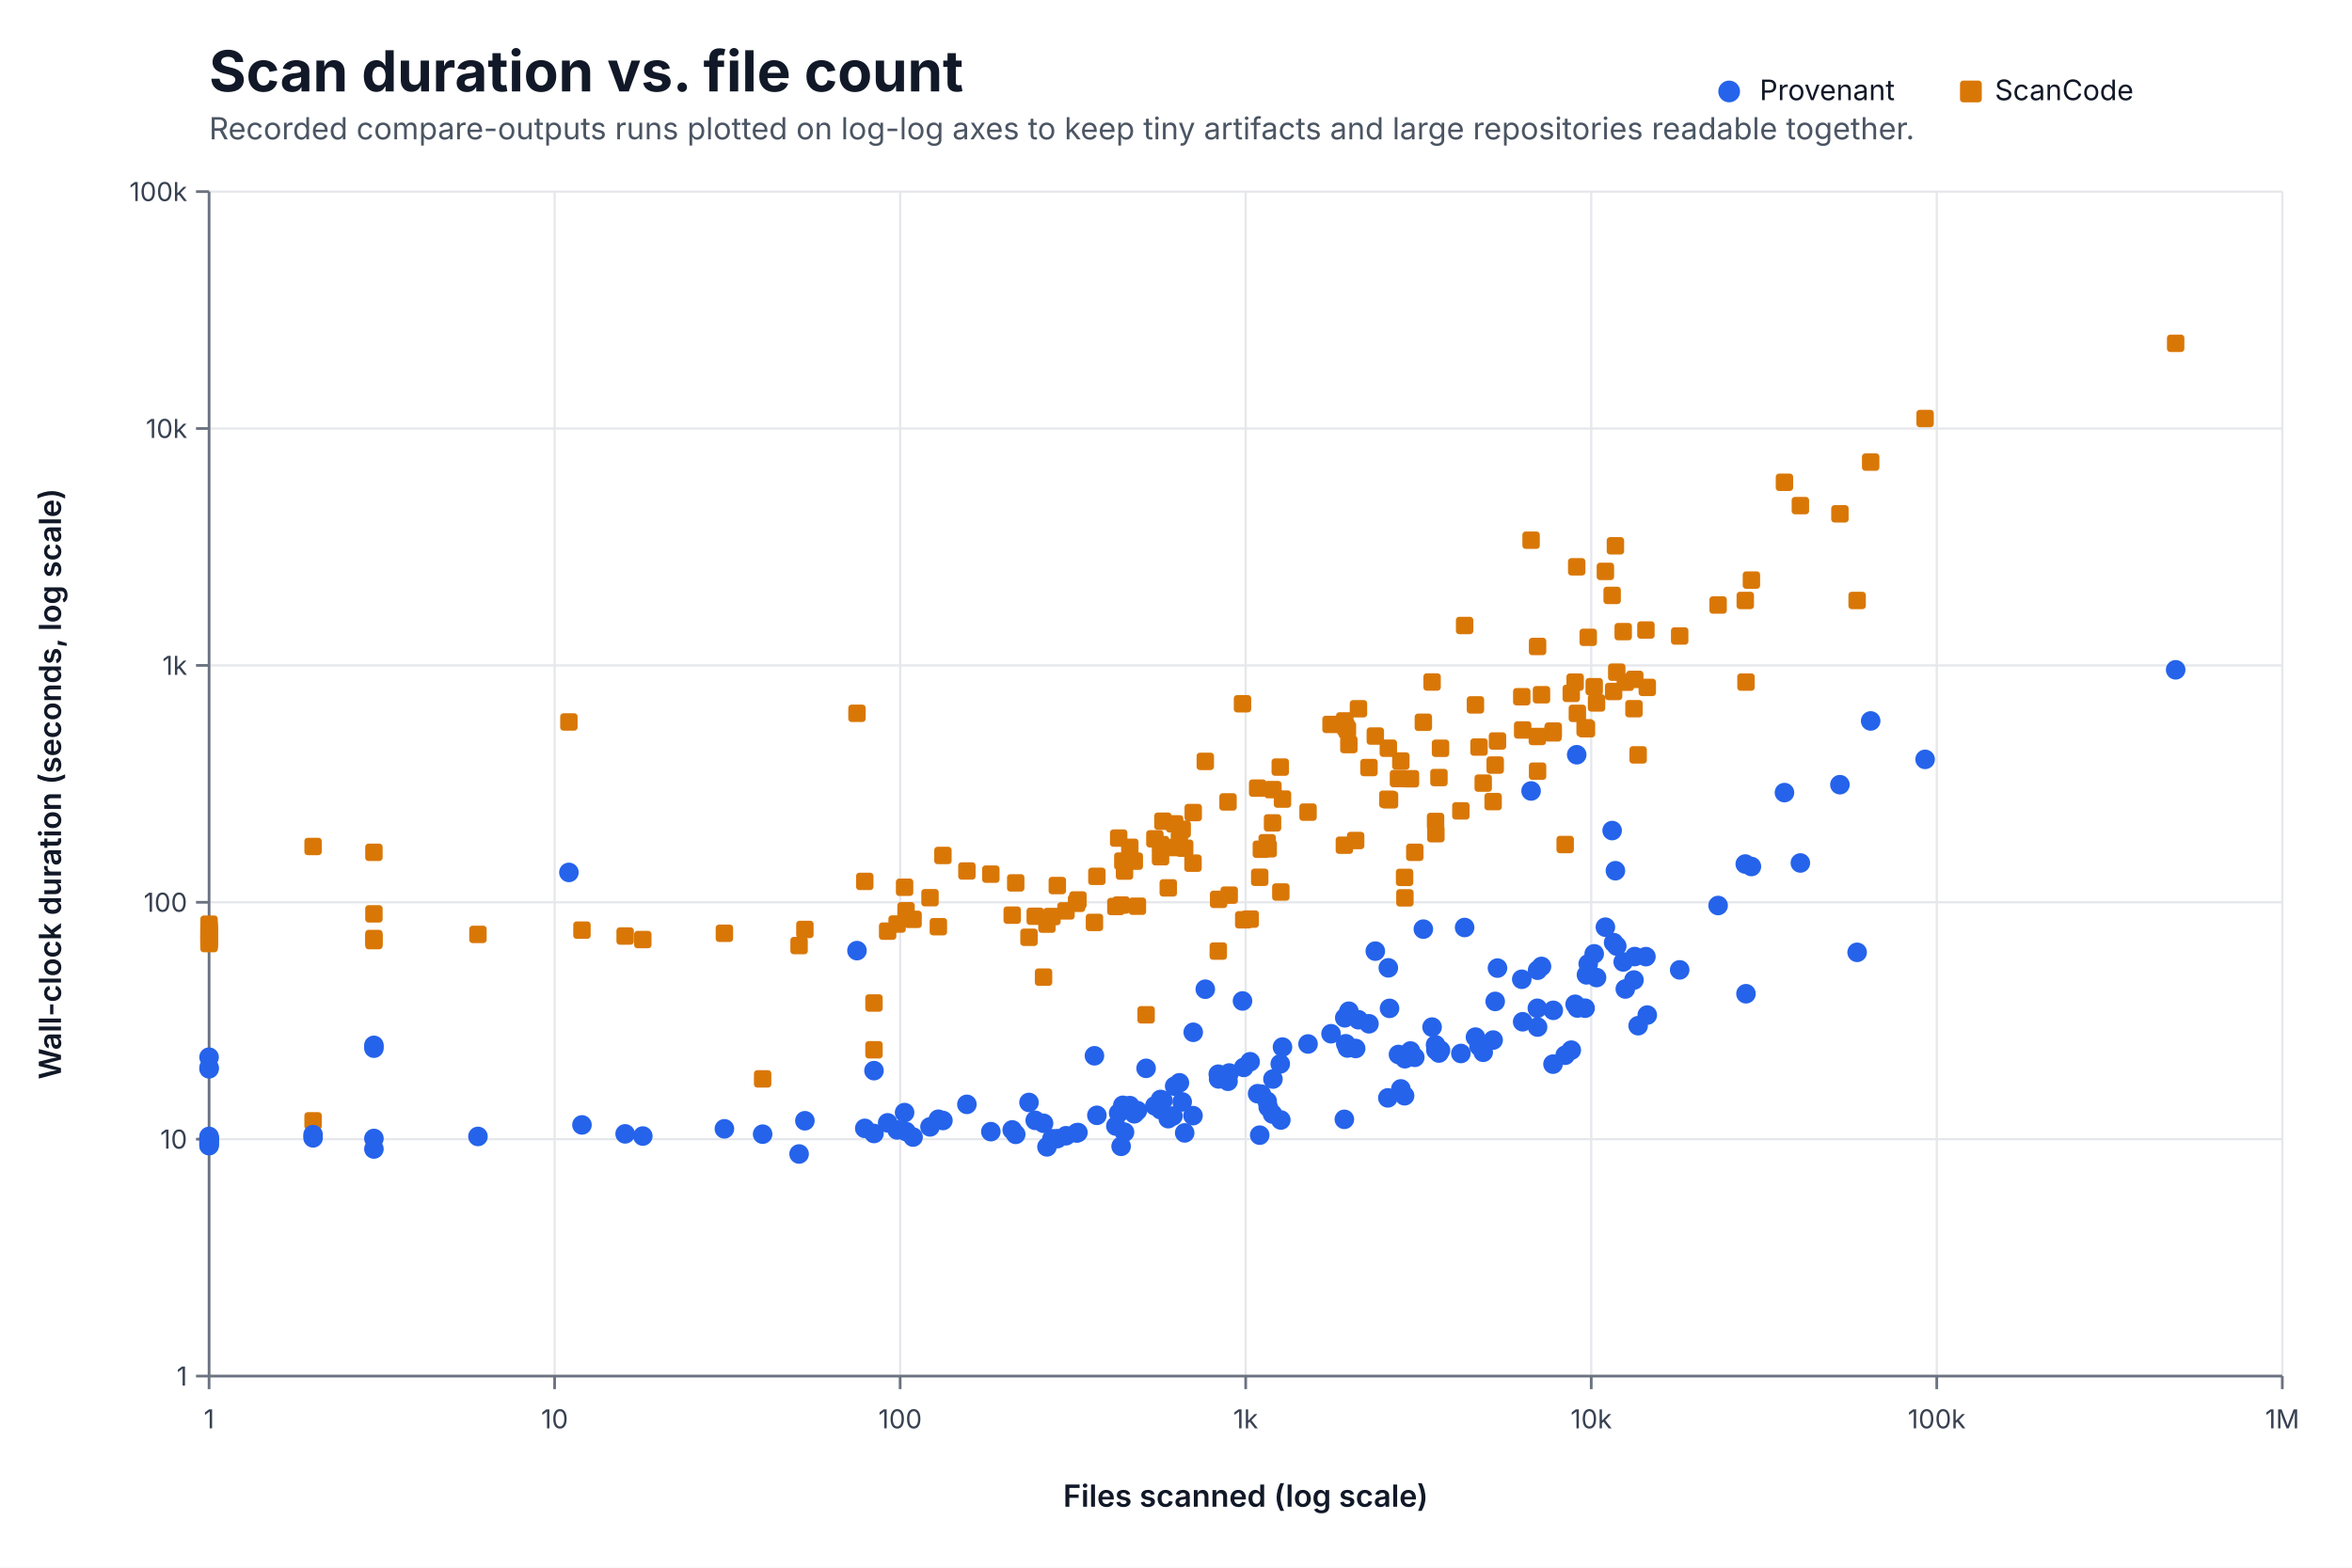
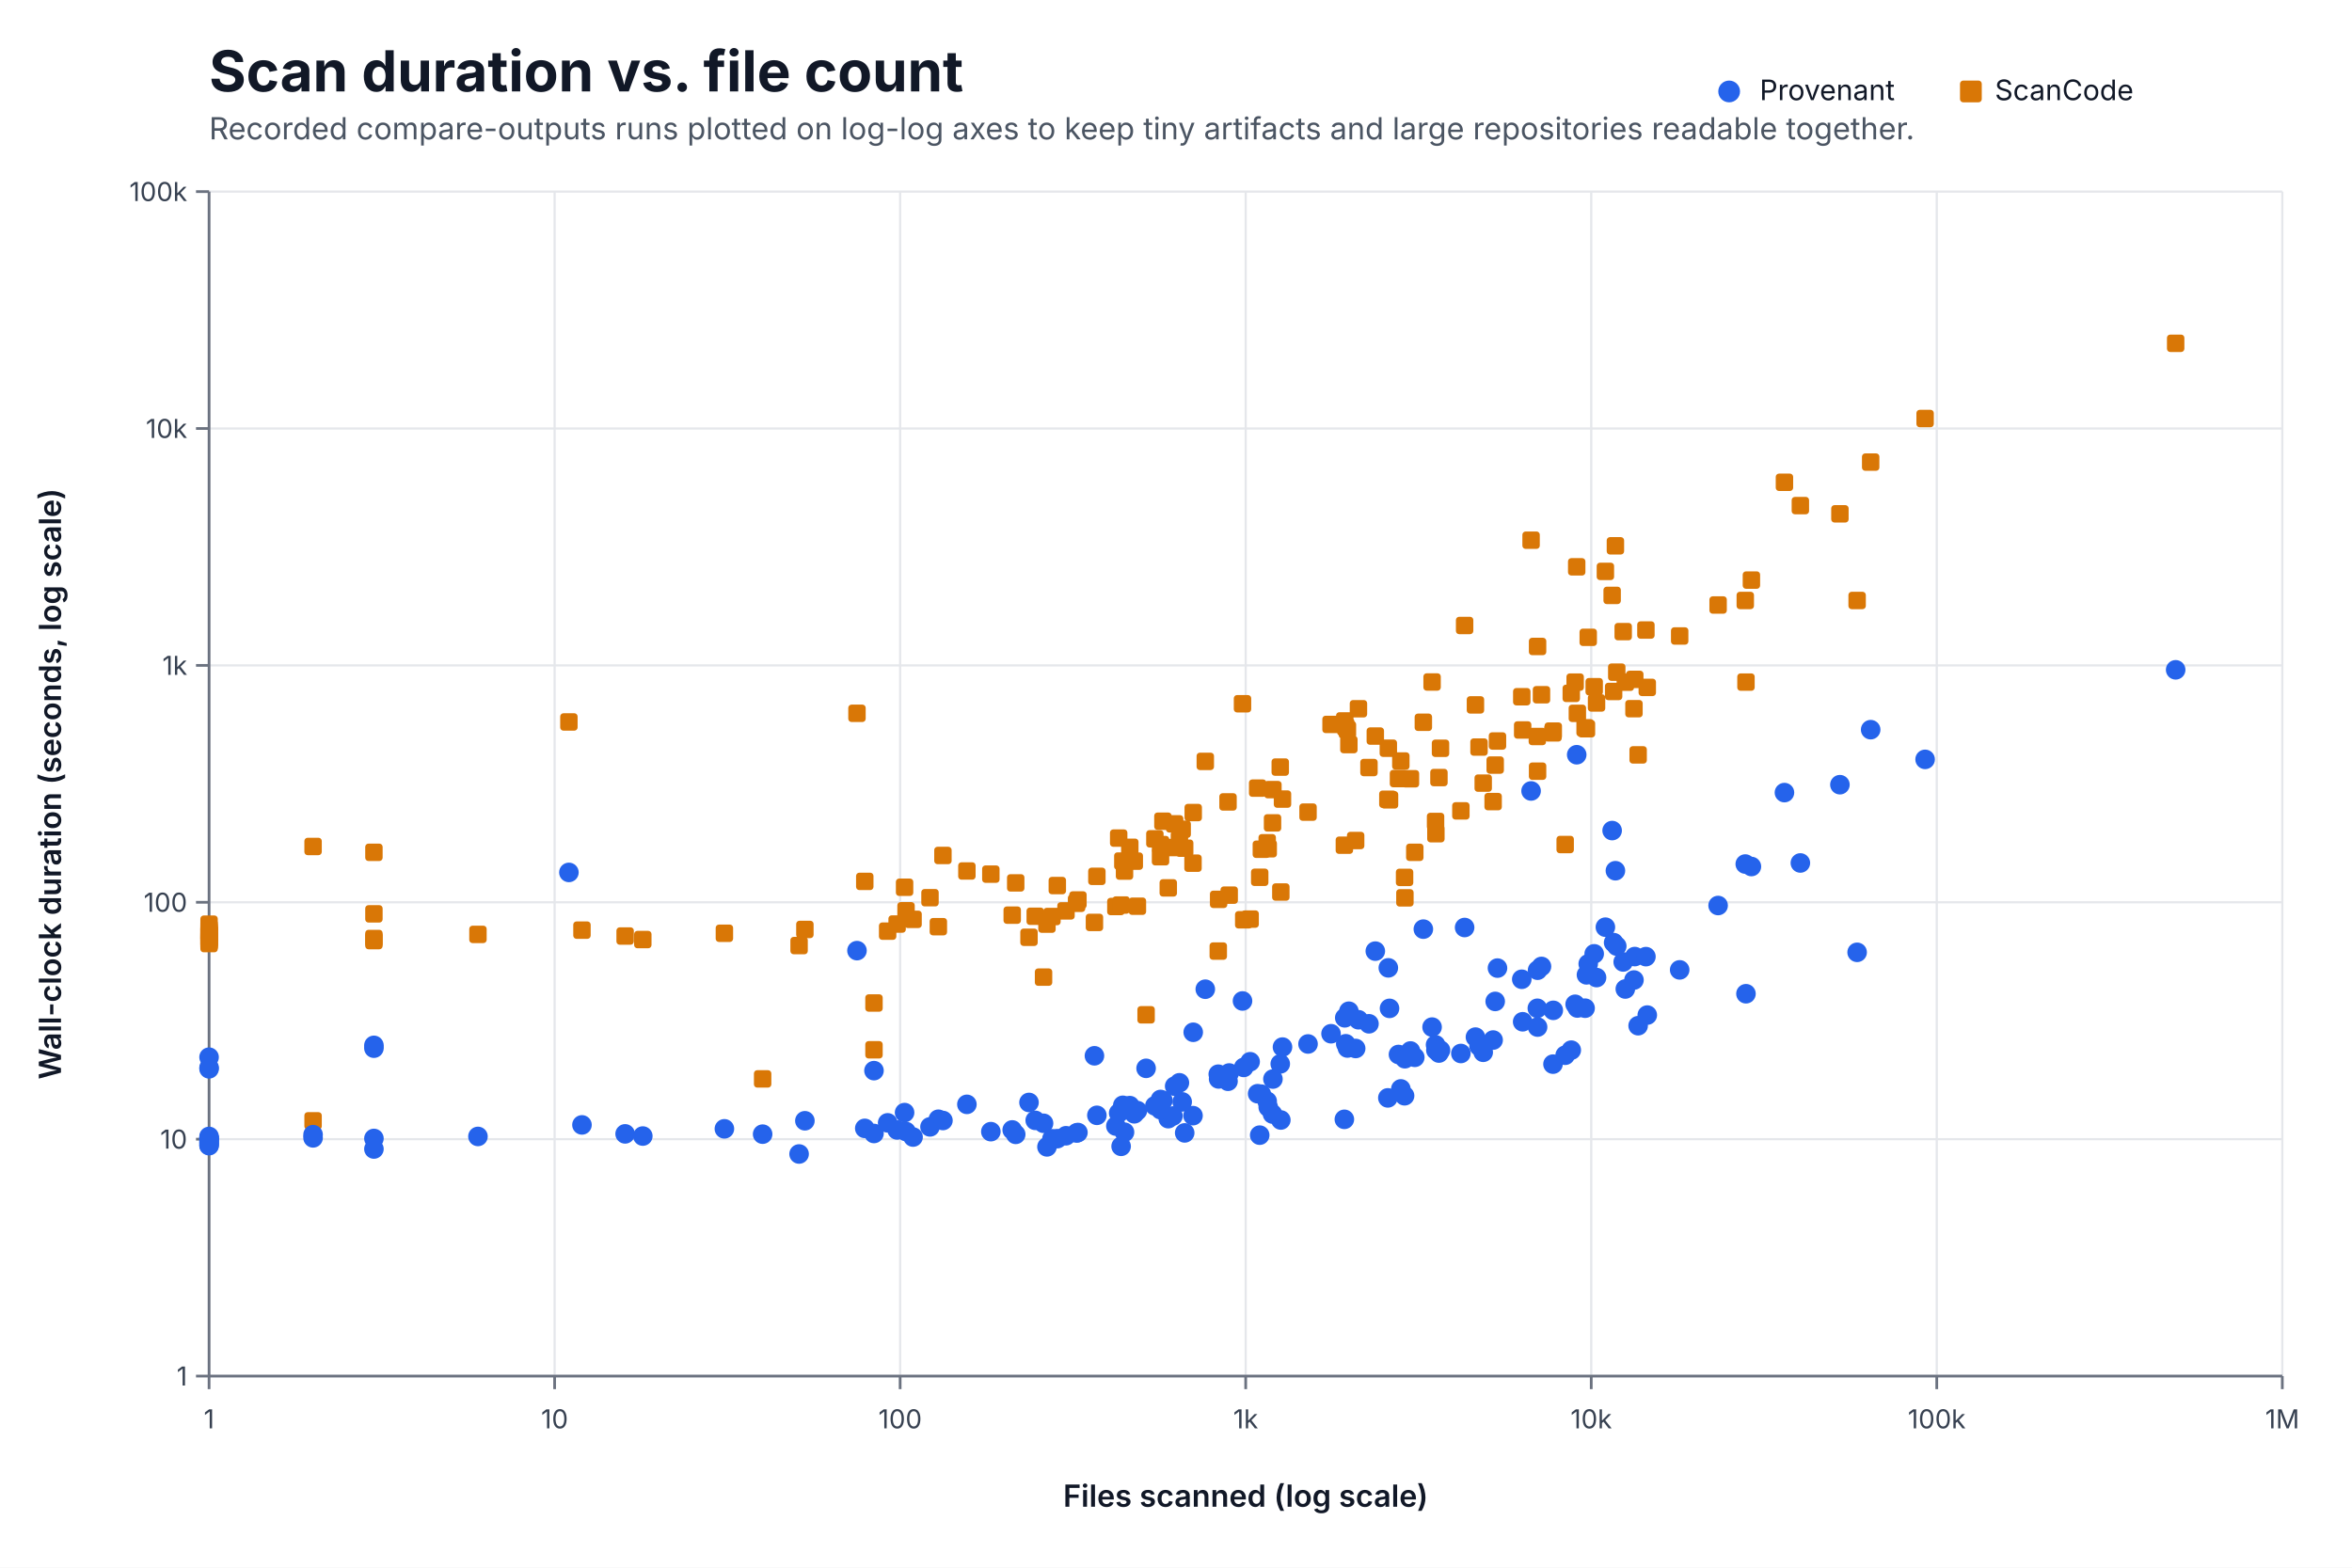
<svg xmlns="http://www.w3.org/2000/svg" width="1080" height="720" viewBox="0 0 1080 720" role="img" aria-labelledby="title desc">
  <style>
    text { font-family: -apple-system, BlinkMacSystemFont, "Segoe UI", sans-serif; fill: #111827; }
    .title { font-size: 26px; font-weight: 700; }
    .subtitle { font-size: 14px; fill: #4b5563; }
    .axis-label { font-size: 14px; font-weight: 600; }
    .tick { font-size: 12px; fill: #374151; }
    .grid { stroke: #e5e7eb; stroke-width: 1; }
    .axis { stroke: #6b7280; stroke-width: 1.25; }
    .legend-label { font-size: 13px; }
  </style>
  <rect x="0" y="0" width="1080" height="720" fill="white" />
  <text class="title" x="96" y="42">Scan duration vs. file count</text>
  <text class="subtitle" x="96" y="64">Recorded compare-outputs runs plotted on log-log axes to keep tiny artifacts and large repositories readable together.</text>
  <line class="grid" x1="96.00" y1="632.00" x2="1048.00" y2="632.00" />
  <line class="grid" x1="96.00" y1="523.20" x2="1048.00" y2="523.20" />
  <line class="grid" x1="96.00" y1="414.40" x2="1048.00" y2="414.40" />
  <line class="grid" x1="96.00" y1="305.60" x2="1048.00" y2="305.60" />
  <line class="grid" x1="96.00" y1="196.80" x2="1048.00" y2="196.80" />
  <line class="grid" x1="96.00" y1="88.00" x2="1048.00" y2="88.00" />
  <line class="grid" x1="96.00" y1="88.00" x2="96.00" y2="632.00" />
  <line class="grid" x1="254.67" y1="88.00" x2="254.67" y2="632.00" />
  <line class="grid" x1="413.33" y1="88.00" x2="413.33" y2="632.00" />
  <line class="grid" x1="572.00" y1="88.00" x2="572.00" y2="632.00" />
  <line class="grid" x1="730.67" y1="88.00" x2="730.67" y2="632.00" />
  <line class="grid" x1="889.33" y1="88.00" x2="889.33" y2="632.00" />
  <line class="grid" x1="1048.00" y1="88.00" x2="1048.00" y2="632.00" />
  <line class="axis" x1="96.00" y1="632.00" x2="1048.00" y2="632.00" />
  <line class="axis" x1="96.00" y1="88.00" x2="96.00" y2="632.00" />
  <line class="axis" x1="96.00" y1="632.00" x2="96.00" y2="638.00" />
  <text class="tick" x="96.00" y="656.00" text-anchor="middle">1</text>
  <line class="axis" x1="254.67" y1="632.00" x2="254.67" y2="638.00" />
  <text class="tick" x="254.67" y="656.00" text-anchor="middle">10</text>
  <line class="axis" x1="413.33" y1="632.00" x2="413.33" y2="638.00" />
  <text class="tick" x="413.33" y="656.00" text-anchor="middle">100</text>
  <line class="axis" x1="572.00" y1="632.00" x2="572.00" y2="638.00" />
  <text class="tick" x="572.00" y="656.00" text-anchor="middle">1k</text>
  <line class="axis" x1="730.67" y1="632.00" x2="730.67" y2="638.00" />
  <text class="tick" x="730.67" y="656.00" text-anchor="middle">10k</text>
  <line class="axis" x1="889.33" y1="632.00" x2="889.33" y2="638.00" />
  <text class="tick" x="889.33" y="656.00" text-anchor="middle">100k</text>
  <line class="axis" x1="1048.00" y1="632.00" x2="1048.00" y2="638.00" />
  <text class="tick" x="1048.00" y="656.00" text-anchor="middle">1M</text>
  <line class="axis" x1="90.00" y1="632.00" x2="96.00" y2="632.00" />
  <text class="tick" x="86.00" y="632.00" text-anchor="end" dominant-baseline="middle">1</text>
  <line class="axis" x1="90.00" y1="523.20" x2="96.00" y2="523.20" />
  <text class="tick" x="86.00" y="523.20" text-anchor="end" dominant-baseline="middle">10</text>
  <line class="axis" x1="90.00" y1="414.40" x2="96.00" y2="414.40" />
  <text class="tick" x="86.00" y="414.40" text-anchor="end" dominant-baseline="middle">100</text>
  <line class="axis" x1="90.00" y1="305.60" x2="96.00" y2="305.60" />
  <text class="tick" x="86.00" y="305.60" text-anchor="end" dominant-baseline="middle">1k</text>
  <line class="axis" x1="90.00" y1="196.80" x2="96.00" y2="196.80" />
  <text class="tick" x="86.00" y="196.80" text-anchor="end" dominant-baseline="middle">10k</text>
  <line class="axis" x1="90.00" y1="88.00" x2="96.00" y2="88.00" />
  <text class="tick" x="86.00" y="88.00" text-anchor="end" dominant-baseline="middle">100k</text>
  <text class="axis-label" x="572.00" y="692.00" text-anchor="middle">Files scanned (log scale)</text>
  <text class="axis-label" x="28" y="360.00" transform="rotate(-90 28 360.00)" text-anchor="middle">Wall-clock duration (seconds, log scale)</text>
  <g aria-label="Legend">
    <circle cx="794" cy="42" r="5" fill="#2563eb" />
    <text class="legend-label" x="808" y="46">Provenant</text>
    <rect x="900" y="37" width="10" height="10" fill="#d97706" rx="1.5" />
    <text class="legend-label" x="916" y="46">ScanCode</text>
  </g>
  <g aria-label="ScanCode points">
    <rect x="92.00" y="420.46" width="8" height="8" fill="#d97706" rx="1.5" />
    <rect x="92.00" y="423.47" width="8" height="8" fill="#d97706" rx="1.5" />
    <rect x="92.00" y="425.26" width="8" height="8" fill="#d97706" rx="1.5" />
    <rect x="92.00" y="424.52" width="8" height="8" fill="#d97706" rx="1.5" />
    <rect x="92.00" y="427.27" width="8" height="8" fill="#d97706" rx="1.5" />
    <rect x="92.00" y="422.38" width="8" height="8" fill="#d97706" rx="1.5" />
    <rect x="92.00" y="429.37" width="8" height="8" fill="#d97706" rx="1.5" />
    <rect x="92.00" y="428.44" width="8" height="8" fill="#d97706" rx="1.5" />
    <rect x="92.00" y="427.25" width="8" height="8" fill="#d97706" rx="1.5" />
    <rect x="92.00" y="424.52" width="8" height="8" fill="#d97706" rx="1.5" />
    <rect x="92.00" y="427.69" width="8" height="8" fill="#d97706" rx="1.5" />
    <rect x="92.00" y="424.87" width="8" height="8" fill="#d97706" rx="1.5" />
    <rect x="92.00" y="428.71" width="8" height="8" fill="#d97706" rx="1.5" />
    <rect x="139.76" y="510.78" width="8" height="8" fill="#d97706" rx="1.5" />
    <rect x="139.76" y="384.76" width="8" height="8" fill="#d97706" rx="1.5" />
    <rect x="167.70" y="427.04" width="8" height="8" fill="#d97706" rx="1.5" />
    <rect x="167.70" y="387.45" width="8" height="8" fill="#d97706" rx="1.5" />
    <rect x="167.70" y="427.99" width="8" height="8" fill="#d97706" rx="1.5" />
    <rect x="167.70" y="415.71" width="8" height="8" fill="#d97706" rx="1.5" />
    <rect x="215.47" y="425.14" width="8" height="8" fill="#d97706" rx="1.5" />
    <rect x="257.23" y="327.58" width="8" height="8" fill="#d97706" rx="1.5" />
    <rect x="263.23" y="423.19" width="8" height="8" fill="#d97706" rx="1.5" />
    <rect x="283.05" y="425.90" width="8" height="8" fill="#d97706" rx="1.5" />
    <rect x="291.17" y="427.52" width="8" height="8" fill="#d97706" rx="1.5" />
    <rect x="328.63" y="424.63" width="8" height="8" fill="#d97706" rx="1.5" />
    <rect x="346.19" y="491.51" width="8" height="8" fill="#d97706" rx="1.5" />
    <rect x="362.93" y="430.28" width="8" height="8" fill="#d97706" rx="1.5" />
    <rect x="365.59" y="422.87" width="8" height="8" fill="#d97706" rx="1.5" />
    <rect x="389.51" y="323.61" width="8" height="8" fill="#d97706" rx="1.5" />
    <rect x="393.09" y="400.80" width="8" height="8" fill="#d97706" rx="1.5" />
    <rect x="397.32" y="478.15" width="8" height="8" fill="#d97706" rx="1.5" />
    <rect x="397.32" y="456.66" width="8" height="8" fill="#d97706" rx="1.5" />
    <rect x="403.59" y="423.65" width="8" height="8" fill="#d97706" rx="1.5" />
    <rect x="407.94" y="420.39" width="8" height="8" fill="#d97706" rx="1.5" />
    <rect x="411.37" y="403.50" width="8" height="8" fill="#d97706" rx="1.5" />
    <rect x="412.04" y="414.30" width="8" height="8" fill="#d97706" rx="1.5" />
    <rect x="415.27" y="418.23" width="8" height="8" fill="#d97706" rx="1.5" />
    <rect x="423.04" y="408.29" width="8" height="8" fill="#d97706" rx="1.5" />
    <rect x="426.88" y="421.60" width="8" height="8" fill="#d97706" rx="1.5" />
    <rect x="428.98" y="388.90" width="8" height="8" fill="#d97706" rx="1.5" />
    <rect x="439.98" y="396.02" width="8" height="8" fill="#d97706" rx="1.5" />
    <rect x="450.98" y="397.47" width="8" height="8" fill="#d97706" rx="1.5" />
    <rect x="460.79" y="416.30" width="8" height="8" fill="#d97706" rx="1.5" />
    <rect x="462.40" y="401.49" width="8" height="8" fill="#d97706" rx="1.5" />
    <rect x="468.50" y="426.47" width="8" height="8" fill="#d97706" rx="1.5" />
    <rect x="471.36" y="416.81" width="8" height="8" fill="#d97706" rx="1.5" />
    <rect x="475.18" y="444.77" width="8" height="8" fill="#d97706" rx="1.5" />
    <rect x="476.75" y="420.44" width="8" height="8" fill="#d97706" rx="1.5" />
    <rect x="479.04" y="416.95" width="8" height="8" fill="#d97706" rx="1.5" />
    <rect x="481.50" y="402.72" width="8" height="8" fill="#d97706" rx="1.5" />
    <rect x="485.49" y="414.35" width="8" height="8" fill="#d97706" rx="1.5" />
    <rect x="490.34" y="410.86" width="8" height="8" fill="#d97706" rx="1.5" />
    <rect x="490.97" y="409.34" width="8" height="8" fill="#d97706" rx="1.5" />
    <rect x="498.55" y="419.64" width="8" height="8" fill="#d97706" rx="1.5" />
    <rect x="499.67" y="398.49" width="8" height="8" fill="#d97706" rx="1.5" />
    <rect x="508.39" y="412.34" width="8" height="8" fill="#d97706" rx="1.5" />
    <rect x="509.68" y="380.92" width="8" height="8" fill="#d97706" rx="1.5" />
    <rect x="510.80" y="411.66" width="8" height="8" fill="#d97706" rx="1.5" />
    <rect x="511.58" y="391.47" width="8" height="8" fill="#d97706" rx="1.5" />
    <rect x="512.36" y="396.07" width="8" height="8" fill="#d97706" rx="1.5" />
    <rect x="514.79" y="385.13" width="8" height="8" fill="#d97706" rx="1.5" />
    <rect x="516.85" y="391.50" width="8" height="8" fill="#d97706" rx="1.5" />
    <rect x="518.28" y="412.20" width="8" height="8" fill="#d97706" rx="1.5" />
    <rect x="522.27" y="462.08" width="8" height="8" fill="#d97706" rx="1.5" />
    <rect x="526.30" y="381.25" width="8" height="8" fill="#d97706" rx="1.5" />
    <rect x="528.90" y="383.91" width="8" height="8" fill="#d97706" rx="1.5" />
    <rect x="528.90" y="389.48" width="8" height="8" fill="#d97706" rx="1.5" />
    <rect x="529.99" y="373.16" width="8" height="8" fill="#d97706" rx="1.5" />
    <rect x="532.45" y="403.78" width="8" height="8" fill="#d97706" rx="1.5" />
    <rect x="534.61" y="385.27" width="8" height="8" fill="#d97706" rx="1.5" />
    <rect x="535.39" y="374.38" width="8" height="8" fill="#d97706" rx="1.5" />
    <rect x="537.57" y="381.59" width="8" height="8" fill="#d97706" rx="1.5" />
    <rect x="538.84" y="376.84" width="8" height="8" fill="#d97706" rx="1.5" />
    <rect x="539.99" y="385.56" width="8" height="8" fill="#d97706" rx="1.5" />
    <rect x="543.81" y="392.44" width="8" height="8" fill="#d97706" rx="1.5" />
    <rect x="543.91" y="369.19" width="8" height="8" fill="#d97706" rx="1.5" />
    <rect x="549.45" y="345.68" width="8" height="8" fill="#d97706" rx="1.5" />
    <rect x="555.41" y="432.81" width="8" height="8" fill="#d97706" rx="1.5" />
    <rect x="555.57" y="409.04" width="8" height="8" fill="#d97706" rx="1.5" />
    <rect x="559.89" y="364.30" width="8" height="8" fill="#d97706" rx="1.5" />
    <rect x="560.43" y="407.11" width="8" height="8" fill="#d97706" rx="1.5" />
    <rect x="566.54" y="319.22" width="8" height="8" fill="#d97706" rx="1.5" />
    <rect x="567.10" y="418.44" width="8" height="8" fill="#d97706" rx="1.5" />
    <rect x="570.04" y="418.11" width="8" height="8" fill="#d97706" rx="1.5" />
    <rect x="573.49" y="357.97" width="8" height="8" fill="#d97706" rx="1.5" />
    <rect x="574.44" y="398.92" width="8" height="8" fill="#d97706" rx="1.5" />
    <rect x="575.19" y="386.04" width="8" height="8" fill="#d97706" rx="1.5" />
    <rect x="577.87" y="383.06" width="8" height="8" fill="#d97706" rx="1.5" />
    <rect x="578.35" y="385.81" width="8" height="8" fill="#d97706" rx="1.5" />
    <rect x="580.33" y="373.93" width="8" height="8" fill="#d97706" rx="1.5" />
    <rect x="580.51" y="358.66" width="8" height="8" fill="#d97706" rx="1.5" />
    <rect x="583.87" y="348.30" width="8" height="8" fill="#d97706" rx="1.5" />
    <rect x="584.14" y="405.69" width="8" height="8" fill="#d97706" rx="1.5" />
    <rect x="584.90" y="363.00" width="8" height="8" fill="#d97706" rx="1.5" />
    <rect x="596.63" y="368.99" width="8" height="8" fill="#d97706" rx="1.5" />
    <rect x="607.19" y="328.71" width="8" height="8" fill="#d97706" rx="1.5" />
    <rect x="613.31" y="384.18" width="8" height="8" fill="#d97706" rx="1.5" />
    <rect x="613.49" y="327.10" width="8" height="8" fill="#d97706" rx="1.5" />
    <rect x="613.95" y="329.87" width="8" height="8" fill="#d97706" rx="1.5" />
    <rect x="614.72" y="331.19" width="8" height="8" fill="#d97706" rx="1.5" />
    <rect x="615.38" y="337.97" width="8" height="8" fill="#d97706" rx="1.5" />
    <rect x="618.50" y="382.03" width="8" height="8" fill="#d97706" rx="1.5" />
    <rect x="619.78" y="321.51" width="8" height="8" fill="#d97706" rx="1.5" />
    <rect x="624.61" y="348.51" width="8" height="8" fill="#d97706" rx="1.5" />
    <rect x="627.52" y="334.06" width="8" height="8" fill="#d97706" rx="1.5" />
    <rect x="633.28" y="363.07" width="8" height="8" fill="#d97706" rx="1.5" />
    <rect x="633.50" y="339.64" width="8" height="8" fill="#d97706" rx="1.5" />
    <rect x="634.05" y="363.36" width="8" height="8" fill="#d97706" rx="1.5" />
    <rect x="638.16" y="353.58" width="8" height="8" fill="#d97706" rx="1.5" />
    <rect x="639.24" y="345.52" width="8" height="8" fill="#d97706" rx="1.5" />
    <rect x="640.96" y="398.96" width="8" height="8" fill="#d97706" rx="1.5" />
    <rect x="641.11" y="408.36" width="8" height="8" fill="#d97706" rx="1.5" />
    <rect x="643.66" y="353.67" width="8" height="8" fill="#d97706" rx="1.5" />
    <rect x="645.65" y="387.44" width="8" height="8" fill="#d97706" rx="1.5" />
    <rect x="649.58" y="327.73" width="8" height="8" fill="#d97706" rx="1.5" />
    <rect x="653.59" y="309.22" width="8" height="8" fill="#d97706" rx="1.5" />
    <rect x="655.19" y="373.28" width="8" height="8" fill="#d97706" rx="1.5" />
    <rect x="655.34" y="378.89" width="8" height="8" fill="#d97706" rx="1.5" />
    <rect x="656.74" y="353.11" width="8" height="8" fill="#d97706" rx="1.5" />
    <rect x="657.46" y="339.67" width="8" height="8" fill="#d97706" rx="1.5" />
    <rect x="666.81" y="368.42" width="8" height="8" fill="#d97706" rx="1.5" />
    <rect x="668.53" y="283.27" width="8" height="8" fill="#d97706" rx="1.5" />
    <rect x="673.50" y="319.74" width="8" height="8" fill="#d97706" rx="1.5" />
    <rect x="675.14" y="339.11" width="8" height="8" fill="#d97706" rx="1.5" />
    <rect x="677.07" y="355.67" width="8" height="8" fill="#d97706" rx="1.5" />
    <rect x="681.62" y="364.16" width="8" height="8" fill="#d97706" rx="1.5" />
    <rect x="682.57" y="347.38" width="8" height="8" fill="#d97706" rx="1.5" />
    <rect x="683.62" y="336.32" width="8" height="8" fill="#d97706" rx="1.5" />
    <rect x="694.77" y="315.99" width="8" height="8" fill="#d97706" rx="1.5" />
    <rect x="695.18" y="331.26" width="8" height="8" fill="#d97706" rx="1.5" />
    <rect x="699.05" y="244.10" width="8" height="8" fill="#d97706" rx="1.5" />
    <rect x="701.92" y="334.25" width="8" height="8" fill="#d97706" rx="1.5" />
    <rect x="702.03" y="350.18" width="8" height="8" fill="#d97706" rx="1.5" />
    <rect x="702.03" y="292.91" width="8" height="8" fill="#d97706" rx="1.5" />
    <rect x="703.83" y="315.08" width="8" height="8" fill="#d97706" rx="1.5" />
    <rect x="709.11" y="332.59" width="8" height="8" fill="#d97706" rx="1.5" />
    <rect x="709.24" y="331.79" width="8" height="8" fill="#d97706" rx="1.5" />
    <rect x="714.70" y="383.87" width="8" height="8" fill="#d97706" rx="1.5" />
    <rect x="717.50" y="314.45" width="8" height="8" fill="#d97706" rx="1.5" />
    <rect x="719.28" y="309.28" width="8" height="8" fill="#d97706" rx="1.5" />
    <rect x="720.00" y="256.33" width="8" height="8" fill="#d97706" rx="1.5" />
    <rect x="720.30" y="323.62" width="8" height="8" fill="#d97706" rx="1.5" />
    <rect x="723.85" y="330.25" width="8" height="8" fill="#d97706" rx="1.5" />
    <rect x="724.48" y="330.69" width="8" height="8" fill="#d97706" rx="1.5" />
    <rect x="725.29" y="288.71" width="8" height="8" fill="#d97706" rx="1.5" />
    <rect x="728.03" y="311.39" width="8" height="8" fill="#d97706" rx="1.5" />
    <rect x="729.11" y="318.85" width="8" height="8" fill="#d97706" rx="1.5" />
    <rect x="733.17" y="258.43" width="8" height="8" fill="#d97706" rx="1.5" />
    <rect x="736.27" y="269.45" width="8" height="8" fill="#d97706" rx="1.5" />
    <rect x="736.95" y="313.57" width="8" height="8" fill="#d97706" rx="1.5" />
    <rect x="737.77" y="246.68" width="8" height="8" fill="#d97706" rx="1.5" />
    <rect x="738.39" y="304.71" width="8" height="8" fill="#d97706" rx="1.5" />
    <rect x="741.35" y="286.09" width="8" height="8" fill="#d97706" rx="1.5" />
    <rect x="742.32" y="309.33" width="8" height="8" fill="#d97706" rx="1.5" />
    <rect x="746.29" y="321.48" width="8" height="8" fill="#d97706" rx="1.5" />
    <rect x="746.66" y="308.03" width="8" height="8" fill="#d97706" rx="1.5" />
    <rect x="748.21" y="342.70" width="8" height="8" fill="#d97706" rx="1.5" />
    <rect x="751.78" y="285.35" width="8" height="8" fill="#d97706" rx="1.5" />
    <rect x="752.40" y="311.70" width="8" height="8" fill="#d97706" rx="1.5" />
    <rect x="767.28" y="288.09" width="8" height="8" fill="#d97706" rx="1.5" />
    <rect x="784.93" y="273.87" width="8" height="8" fill="#d97706" rx="1.5" />
    <rect x="797.40" y="271.78" width="8" height="8" fill="#d97706" rx="1.5" />
    <rect x="797.72" y="309.27" width="8" height="8" fill="#d97706" rx="1.5" />
    <rect x="800.22" y="262.42" width="8" height="8" fill="#d97706" rx="1.5" />
    <rect x="815.39" y="217.51" width="8" height="8" fill="#d97706" rx="1.5" />
    <rect x="822.70" y="228.21" width="8" height="8" fill="#d97706" rx="1.5" />
    <rect x="840.86" y="231.99" width="8" height="8" fill="#d97706" rx="1.5" />
    <rect x="848.76" y="271.78" width="8" height="8" fill="#d97706" rx="1.5" />
    <rect x="854.98" y="208.23" width="8" height="8" fill="#d97706" rx="1.5" />
    <rect x="879.98" y="188.22" width="8" height="8" fill="#d97706" rx="1.5" />
    <rect x="995.03" y="153.67" width="8" height="8" fill="#d97706" rx="1.5" />
  </g>
  <g aria-label="Provenant points">
    <circle cx="96.00" cy="522.92" r="4.5" fill="#2563eb" />
    <circle cx="96.00" cy="522.78" r="4.5" fill="#2563eb" />
    <circle cx="96.00" cy="522.68" r="4.5" fill="#2563eb" />
    <circle cx="96.00" cy="521.94" r="4.5" fill="#2563eb" />
    <circle cx="96.00" cy="524.83" r="4.5" fill="#2563eb" />
    <circle cx="96.00" cy="490.35" r="4.5" fill="#2563eb" />
    <circle cx="96.00" cy="485.54" r="4.5" fill="#2563eb" />
    <circle cx="96.00" cy="526.17" r="4.5" fill="#2563eb" />
    <circle cx="96.00" cy="524.11" r="4.5" fill="#2563eb" />
    <circle cx="96.00" cy="525.13" r="4.5" fill="#2563eb" />
    <circle cx="96.00" cy="523.72" r="4.5" fill="#2563eb" />
    <circle cx="96.00" cy="490.88" r="4.5" fill="#2563eb" />
    <circle cx="96.00" cy="525.97" r="4.5" fill="#2563eb" />
    <circle cx="143.76" cy="521.12" r="4.5" fill="#2563eb" />
    <circle cx="143.76" cy="522.59" r="4.5" fill="#2563eb" />
    <circle cx="171.70" cy="522.87" r="4.5" fill="#2563eb" />
    <circle cx="171.70" cy="527.71" r="4.5" fill="#2563eb" />
    <circle cx="171.70" cy="480.11" r="4.5" fill="#2563eb" />
    <circle cx="171.70" cy="481.40" r="4.5" fill="#2563eb" />
    <circle cx="219.47" cy="521.94" r="4.5" fill="#2563eb" />
    <circle cx="261.23" cy="400.68" r="4.5" fill="#2563eb" />
    <circle cx="267.23" cy="516.64" r="4.5" fill="#2563eb" />
    <circle cx="287.05" cy="520.76" r="4.5" fill="#2563eb" />
    <circle cx="295.17" cy="521.76" r="4.5" fill="#2563eb" />
    <circle cx="332.63" cy="518.44" r="4.5" fill="#2563eb" />
    <circle cx="350.19" cy="520.89" r="4.5" fill="#2563eb" />
    <circle cx="366.93" cy="530.00" r="4.5" fill="#2563eb" />
    <circle cx="369.59" cy="514.74" r="4.5" fill="#2563eb" />
    <circle cx="393.51" cy="436.60" r="4.5" fill="#2563eb" />
    <circle cx="397.09" cy="518.23" r="4.5" fill="#2563eb" />
    <circle cx="401.32" cy="491.72" r="4.5" fill="#2563eb" />
    <circle cx="401.32" cy="520.58" r="4.5" fill="#2563eb" />
    <circle cx="407.59" cy="515.70" r="4.5" fill="#2563eb" />
    <circle cx="411.94" cy="518.95" r="4.5" fill="#2563eb" />
    <circle cx="415.37" cy="510.99" r="4.5" fill="#2563eb" />
    <circle cx="416.04" cy="519.69" r="4.5" fill="#2563eb" />
    <circle cx="419.27" cy="522.22" r="4.5" fill="#2563eb" />
    <circle cx="427.04" cy="517.55" r="4.5" fill="#2563eb" />
    <circle cx="430.88" cy="514.04" r="4.5" fill="#2563eb" />
    <circle cx="432.98" cy="514.62" r="4.5" fill="#2563eb" />
    <circle cx="443.98" cy="507.20" r="4.5" fill="#2563eb" />
    <circle cx="454.98" cy="519.74" r="4.5" fill="#2563eb" />
    <circle cx="464.79" cy="518.95" r="4.5" fill="#2563eb" />
    <circle cx="466.40" cy="520.98" r="4.5" fill="#2563eb" />
    <circle cx="472.50" cy="506.33" r="4.5" fill="#2563eb" />
    <circle cx="475.36" cy="514.55" r="4.5" fill="#2563eb" />
    <circle cx="479.18" cy="515.90" r="4.5" fill="#2563eb" />
    <circle cx="480.75" cy="526.73" r="4.5" fill="#2563eb" />
    <circle cx="483.04" cy="523.01" r="4.5" fill="#2563eb" />
    <circle cx="485.50" cy="522.96" r="4.5" fill="#2563eb" />
    <circle cx="489.49" cy="521.62" r="4.5" fill="#2563eb" />
    <circle cx="494.34" cy="520.36" r="4.5" fill="#2563eb" />
    <circle cx="494.97" cy="520.14" r="4.5" fill="#2563eb" />
    <circle cx="502.55" cy="484.90" r="4.5" fill="#2563eb" />
    <circle cx="503.67" cy="512.24" r="4.5" fill="#2563eb" />
    <circle cx="512.39" cy="517.17" r="4.5" fill="#2563eb" />
    <circle cx="513.68" cy="511.20" r="4.5" fill="#2563eb" />
    <circle cx="514.80" cy="526.48" r="4.5" fill="#2563eb" />
    <circle cx="515.58" cy="507.64" r="4.5" fill="#2563eb" />
    <circle cx="516.36" cy="520.00" r="4.5" fill="#2563eb" />
    <circle cx="518.79" cy="507.78" r="4.5" fill="#2563eb" />
    <circle cx="520.85" cy="511.54" r="4.5" fill="#2563eb" />
    <circle cx="522.28" cy="510.08" r="4.5" fill="#2563eb" />
    <circle cx="526.27" cy="490.66" r="4.5" fill="#2563eb" />
    <circle cx="530.30" cy="507.88" r="4.5" fill="#2563eb" />
    <circle cx="532.90" cy="504.96" r="4.5" fill="#2563eb" />
    <circle cx="532.90" cy="509.65" r="4.5" fill="#2563eb" />
    <circle cx="533.99" cy="505.42" r="4.5" fill="#2563eb" />
    <circle cx="536.45" cy="513.77" r="4.5" fill="#2563eb" />
    <circle cx="538.61" cy="512.54" r="4.5" fill="#2563eb" />
    <circle cx="539.39" cy="498.86" r="4.5" fill="#2563eb" />
    <circle cx="541.57" cy="497.30" r="4.5" fill="#2563eb" />
    <circle cx="542.84" cy="506.07" r="4.5" fill="#2563eb" />
    <circle cx="543.99" cy="520.31" r="4.5" fill="#2563eb" />
    <circle cx="547.81" cy="512.39" r="4.5" fill="#2563eb" />
    <circle cx="547.91" cy="474.10" r="4.5" fill="#2563eb" />
    <circle cx="553.45" cy="454.32" r="4.5" fill="#2563eb" />
    <circle cx="559.41" cy="493.35" r="4.5" fill="#2563eb" />
    <circle cx="559.57" cy="495.53" r="4.5" fill="#2563eb" />
    <circle cx="563.89" cy="496.60" r="4.5" fill="#2563eb" />
    <circle cx="564.43" cy="492.80" r="4.5" fill="#2563eb" />
    <circle cx="570.54" cy="459.72" r="4.5" fill="#2563eb" />
    <circle cx="571.10" cy="490.24" r="4.5" fill="#2563eb" />
    <circle cx="574.04" cy="487.63" r="4.5" fill="#2563eb" />
    <circle cx="577.49" cy="502.31" r="4.5" fill="#2563eb" />
    <circle cx="578.44" cy="521.35" r="4.5" fill="#2563eb" />
    <circle cx="579.19" cy="502.52" r="4.5" fill="#2563eb" />
    <circle cx="581.87" cy="505.77" r="4.5" fill="#2563eb" />
    <circle cx="582.35" cy="508.50" r="4.5" fill="#2563eb" />
    <circle cx="584.33" cy="511.65" r="4.5" fill="#2563eb" />
    <circle cx="584.51" cy="495.58" r="4.5" fill="#2563eb" />
    <circle cx="587.87" cy="488.62" r="4.5" fill="#2563eb" />
    <circle cx="588.14" cy="514.39" r="4.5" fill="#2563eb" />
    <circle cx="588.90" cy="480.90" r="4.5" fill="#2563eb" />
    <circle cx="600.63" cy="479.47" r="4.5" fill="#2563eb" />
    <circle cx="611.19" cy="474.77" r="4.5" fill="#2563eb" />
    <circle cx="617.31" cy="514.08" r="4.5" fill="#2563eb" />
    <circle cx="617.49" cy="467.46" r="4.5" fill="#2563eb" />
    <circle cx="617.95" cy="479.38" r="4.5" fill="#2563eb" />
    <circle cx="618.72" cy="481.32" r="4.5" fill="#2563eb" />
    <circle cx="619.38" cy="464.43" r="4.5" fill="#2563eb" />
    <circle cx="622.50" cy="481.54" r="4.5" fill="#2563eb" />
    <circle cx="623.78" cy="468.34" r="4.5" fill="#2563eb" />
    <circle cx="628.61" cy="470.20" r="4.5" fill="#2563eb" />
    <circle cx="631.52" cy="436.83" r="4.5" fill="#2563eb" />
    <circle cx="637.28" cy="504.23" r="4.5" fill="#2563eb" />
    <circle cx="637.50" cy="444.51" r="4.5" fill="#2563eb" />
    <circle cx="638.05" cy="463.12" r="4.5" fill="#2563eb" />
    <circle cx="642.16" cy="484.30" r="4.5" fill="#2563eb" />
    <circle cx="643.24" cy="500.11" r="4.5" fill="#2563eb" />
    <circle cx="644.96" cy="503.26" r="4.5" fill="#2563eb" />
    <circle cx="645.11" cy="486.25" r="4.5" fill="#2563eb" />
    <circle cx="647.66" cy="482.69" r="4.5" fill="#2563eb" />
    <circle cx="649.65" cy="485.60" r="4.5" fill="#2563eb" />
    <circle cx="653.58" cy="426.73" r="4.5" fill="#2563eb" />
    <circle cx="657.59" cy="471.72" r="4.5" fill="#2563eb" />
    <circle cx="659.19" cy="479.87" r="4.5" fill="#2563eb" />
    <circle cx="659.34" cy="482.33" r="4.5" fill="#2563eb" />
    <circle cx="660.74" cy="483.64" r="4.5" fill="#2563eb" />
    <circle cx="661.46" cy="482.35" r="4.5" fill="#2563eb" />
    <circle cx="670.81" cy="483.84" r="4.5" fill="#2563eb" />
    <circle cx="672.53" cy="425.98" r="4.5" fill="#2563eb" />
    <circle cx="677.50" cy="476.32" r="4.5" fill="#2563eb" />
    <circle cx="679.14" cy="480.47" r="4.5" fill="#2563eb" />
    <circle cx="681.07" cy="483.29" r="4.5" fill="#2563eb" />
    <circle cx="685.62" cy="477.67" r="4.5" fill="#2563eb" />
    <circle cx="686.57" cy="459.93" r="4.5" fill="#2563eb" />
    <circle cx="687.62" cy="444.62" r="4.5" fill="#2563eb" />
    <circle cx="698.77" cy="449.75" r="4.5" fill="#2563eb" />
    <circle cx="699.18" cy="469.27" r="4.5" fill="#2563eb" />
    <circle cx="703.05" cy="363.27" r="4.5" fill="#2563eb" />
    <circle cx="705.92" cy="463.08" r="4.5" fill="#2563eb" />
    <circle cx="706.03" cy="471.70" r="4.5" fill="#2563eb" />
    <circle cx="706.03" cy="445.60" r="4.5" fill="#2563eb" />
    <circle cx="707.83" cy="443.86" r="4.5" fill="#2563eb" />
    <circle cx="713.11" cy="488.73" r="4.5" fill="#2563eb" />
    <circle cx="713.24" cy="464.02" r="4.5" fill="#2563eb" />
    <circle cx="718.70" cy="484.65" r="4.5" fill="#2563eb" />
    <circle cx="721.50" cy="482.31" r="4.5" fill="#2563eb" />
    <circle cx="723.28" cy="461.24" r="4.5" fill="#2563eb" />
    <circle cx="724.00" cy="346.63" r="4.5" fill="#2563eb" />
    <circle cx="724.30" cy="462.95" r="4.5" fill="#2563eb" />
    <circle cx="727.85" cy="463.04" r="4.5" fill="#2563eb" />
    <circle cx="728.48" cy="447.72" r="4.5" fill="#2563eb" />
    <circle cx="729.29" cy="442.66" r="4.5" fill="#2563eb" />
    <circle cx="732.03" cy="438.07" r="4.5" fill="#2563eb" />
    <circle cx="733.11" cy="448.97" r="4.5" fill="#2563eb" />
    <circle cx="737.17" cy="425.83" r="4.5" fill="#2563eb" />
    <circle cx="740.27" cy="381.46" r="4.5" fill="#2563eb" />
    <circle cx="740.95" cy="432.92" r="4.5" fill="#2563eb" />
    <circle cx="741.77" cy="399.90" r="4.5" fill="#2563eb" />
    <circle cx="742.39" cy="434.52" r="4.5" fill="#2563eb" />
    <circle cx="745.35" cy="441.80" r="4.5" fill="#2563eb" />
    <circle cx="746.32" cy="454.22" r="4.5" fill="#2563eb" />
    <circle cx="750.29" cy="450.10" r="4.5" fill="#2563eb" />
    <circle cx="750.66" cy="439.33" r="4.5" fill="#2563eb" />
    <circle cx="752.21" cy="471.08" r="4.5" fill="#2563eb" />
    <circle cx="755.78" cy="439.36" r="4.5" fill="#2563eb" />
    <circle cx="756.40" cy="466.20" r="4.5" fill="#2563eb" />
    <circle cx="771.28" cy="445.44" r="4.5" fill="#2563eb" />
    <circle cx="788.93" cy="415.88" r="4.5" fill="#2563eb" />
    <circle cx="801.40" cy="396.83" r="4.5" fill="#2563eb" />
    <circle cx="801.72" cy="456.40" r="4.5" fill="#2563eb" />
    <circle cx="804.22" cy="397.97" r="4.5" fill="#2563eb" />
    <circle cx="819.39" cy="364.02" r="4.5" fill="#2563eb" />
    <circle cx="826.70" cy="396.34" r="4.5" fill="#2563eb" />
    <circle cx="844.86" cy="360.39" r="4.5" fill="#2563eb" />
    <circle cx="852.76" cy="437.38" r="4.5" fill="#2563eb" />
-     <circle cx="858.98" cy="331.11" r="4.5" fill="#2563eb" />
+     <circle cx="858.98" cy="335.12" r="4.5" fill="#2563eb" />
    <circle cx="883.98" cy="348.76" r="4.5" fill="#2563eb" />
    <circle cx="999.03" cy="307.63" r="4.5" fill="#2563eb" />
  </g>
</svg>
